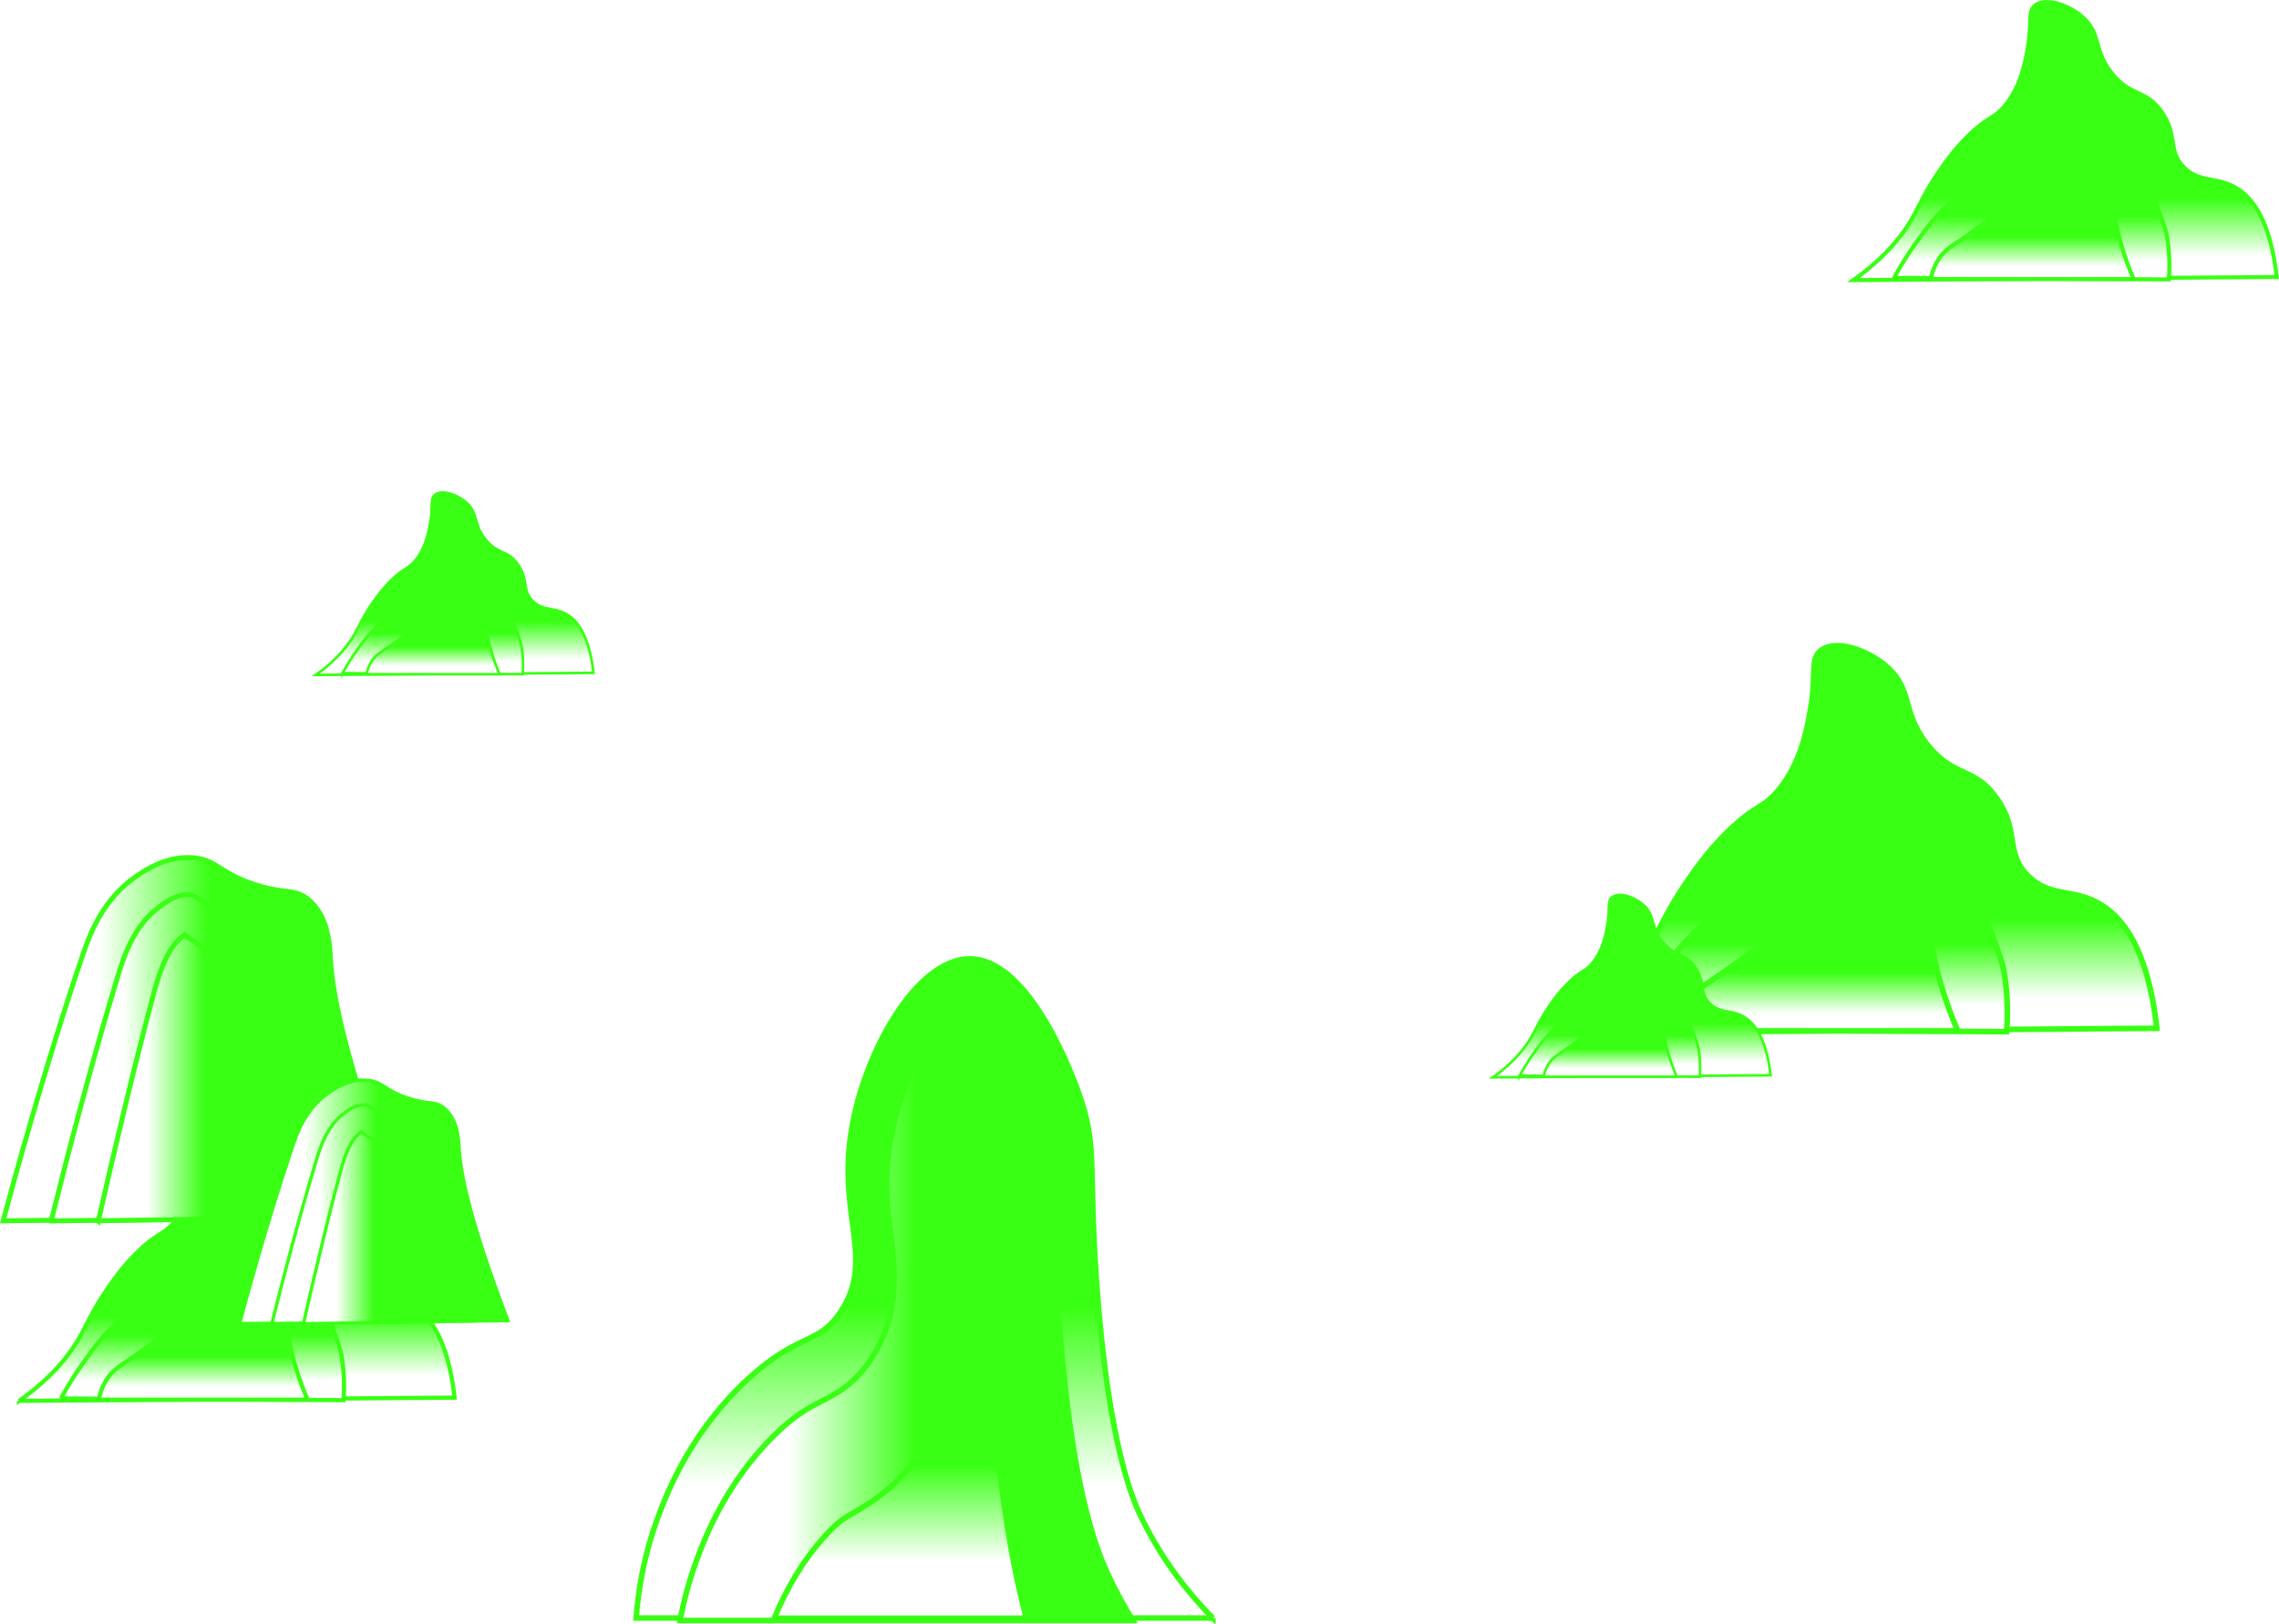
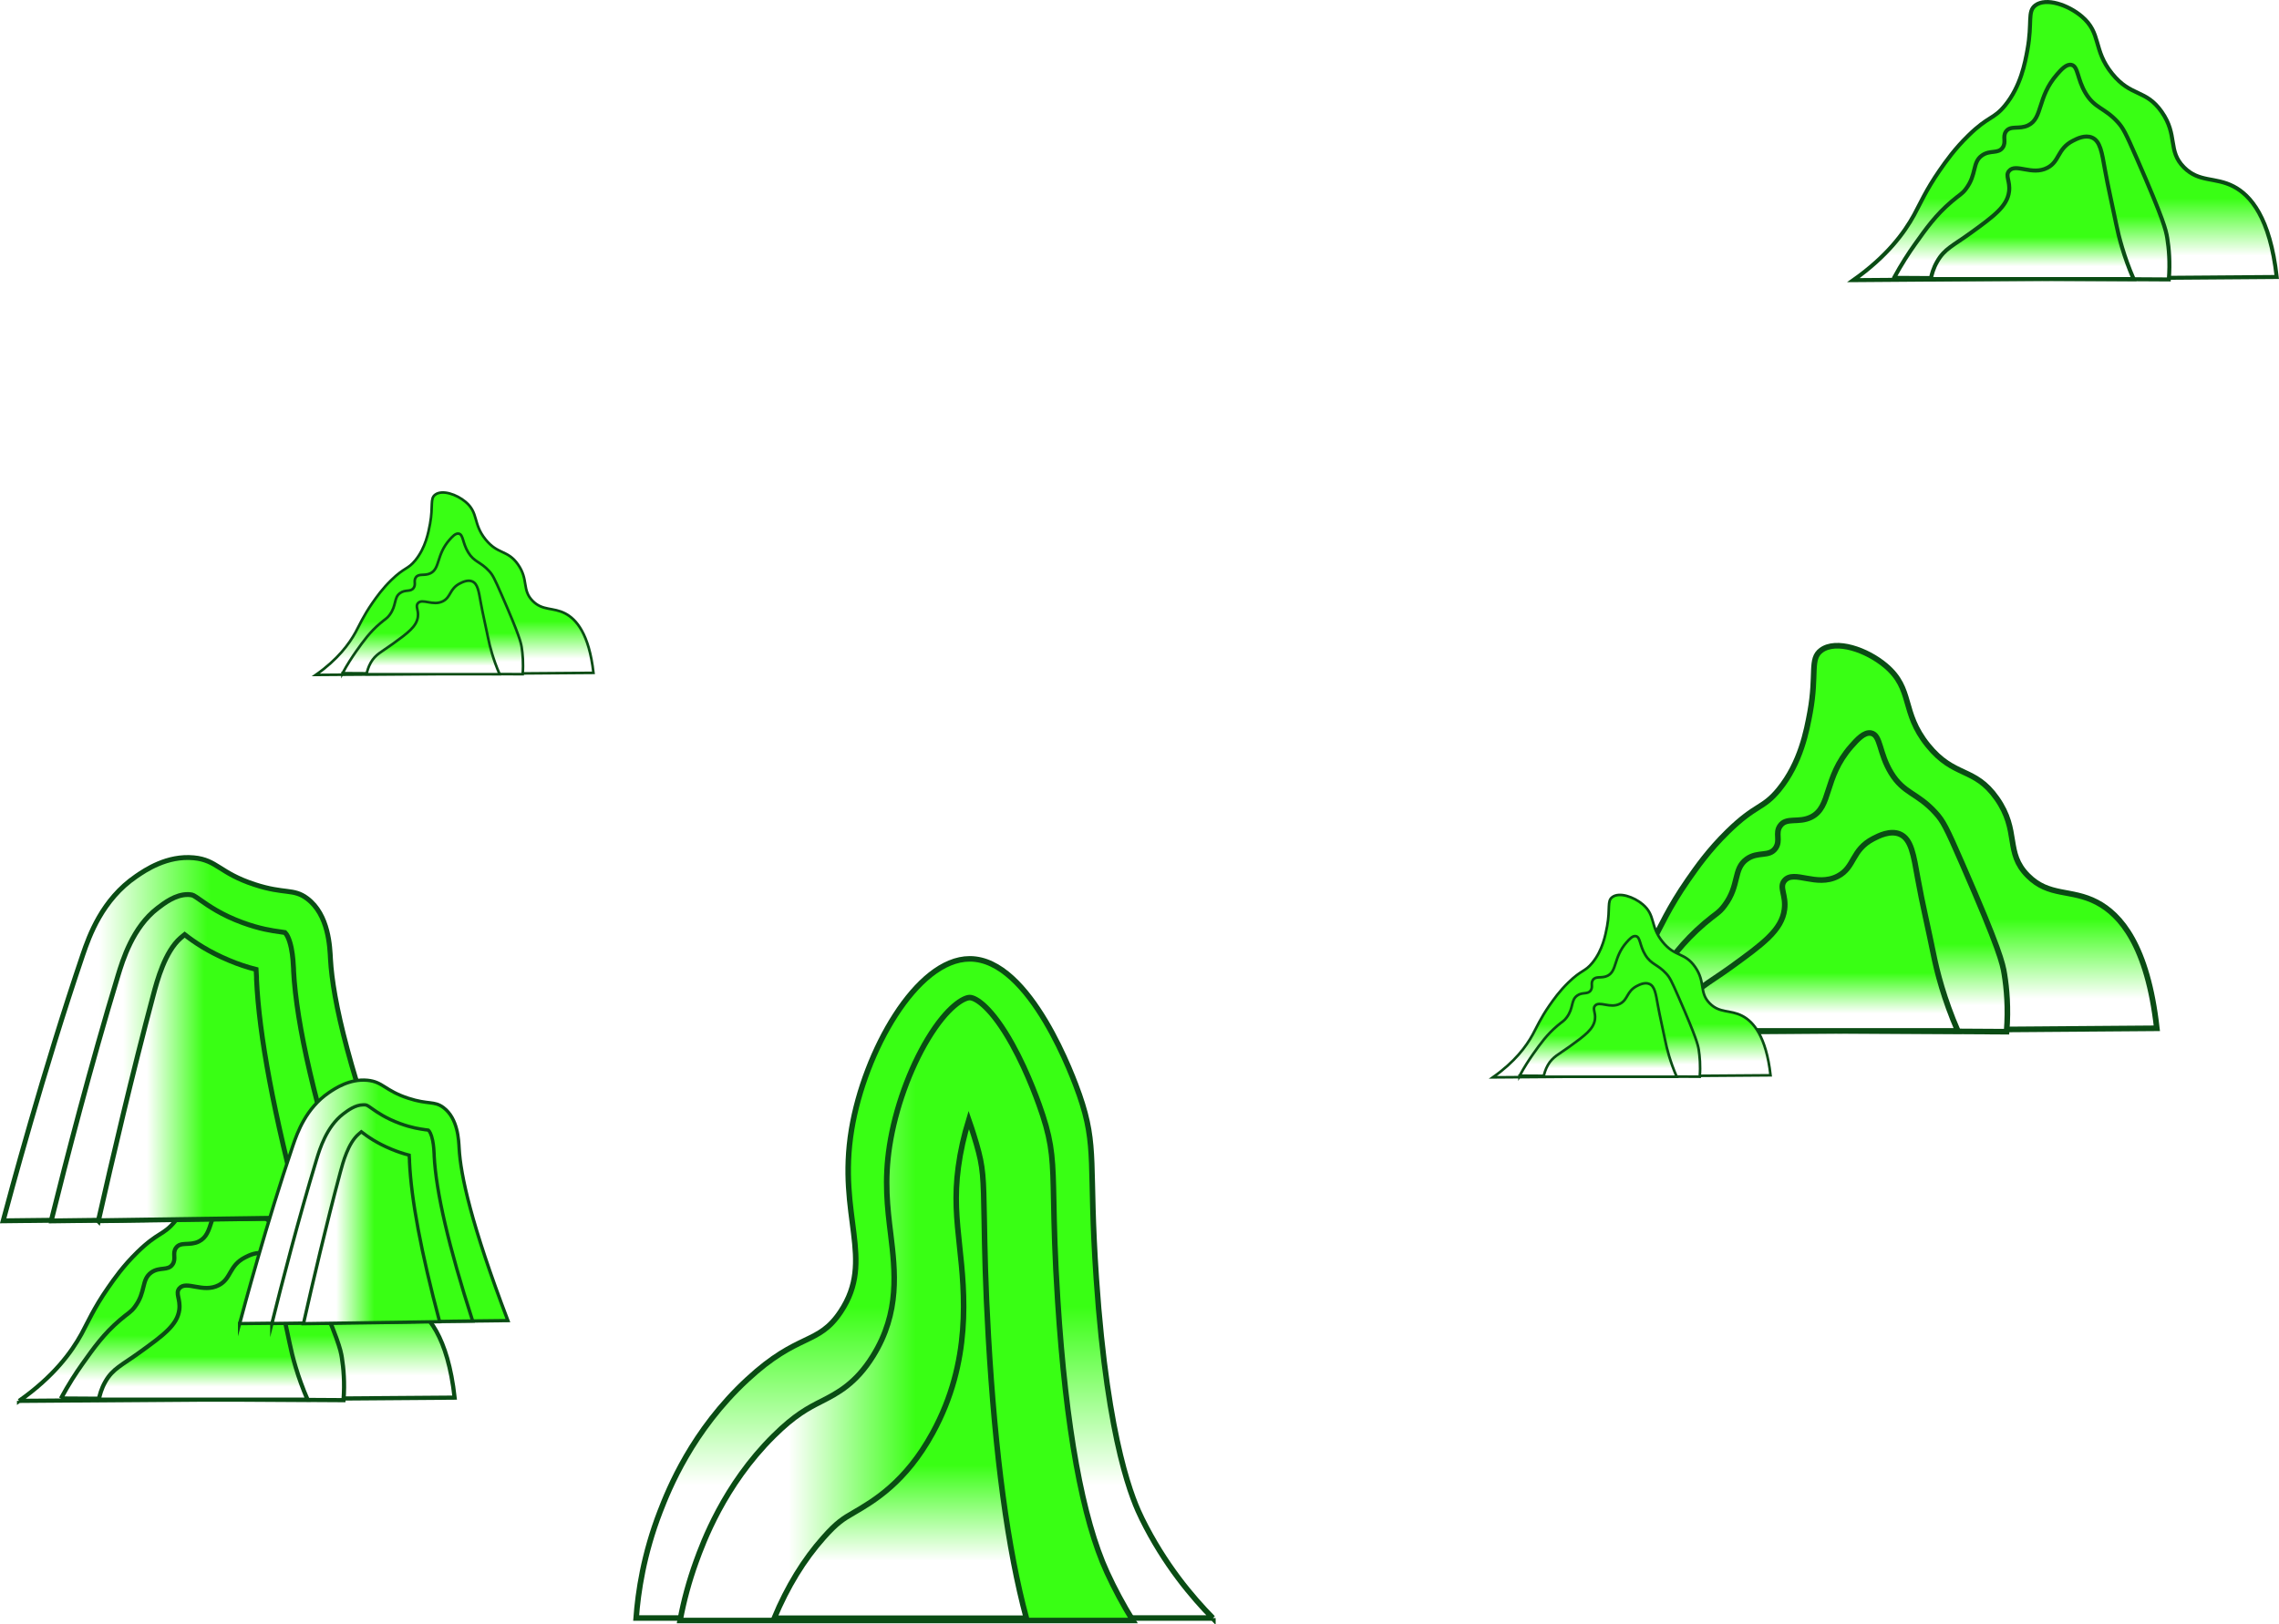
<svg xmlns="http://www.w3.org/2000/svg" xmlns:xlink="http://www.w3.org/1999/xlink" id="Layer_2" data-name="Layer 2" viewBox="0 0 288.39 205.47">
  <defs>
    <style>
      .cls-1 {
        fill: url(#linear-gradient-7);
      }

      .cls-1, .cls-2, .cls-3, .cls-4, .cls-5, .cls-6, .cls-7, .cls-8, .cls-9, .cls-10, .cls-11, .cls-12, .cls-13, .cls-14, .cls-15, .cls-16, .cls-17, .cls-18, .cls-19, .cls-20, .cls-21, .cls-22, .cls-23, .cls-24 {
-         stroke: #39ff14;
+         stroke: #0a4c14;
        stroke-miterlimit: 10;
      }

      .cls-1, .cls-13, .cls-22 {
        stroke-width: .42px;
      }

      .cls-2 {
        fill: url(#linear-gradient-5);
      }

      .cls-2, .cls-5, .cls-14 {
        stroke-width: .62px;
      }

      .cls-3 {
        fill: url(#linear-gradient-14);
      }

      .cls-3, .cls-6, .cls-17 {
        stroke-width: .71px;
      }

      .cls-4 {
        fill: url(#linear-gradient-17);
      }

      .cls-4, .cls-11, .cls-16, .cls-19, .cls-21, .cls-23 {
        stroke-width: .33px;
      }

      .cls-5 {
        fill: url(#linear-gradient-4);
      }

      .cls-6 {
        fill: url(#linear-gradient-15);
      }

      .cls-7 {
        fill: url(#linear-gradient-3);
      }

      .cls-7, .cls-12, .cls-18 {
        stroke-width: .53px;
      }

      .cls-8 {
        fill: url(#linear-gradient-23);
      }

      .cls-8, .cls-9, .cls-24 {
        stroke-width: .51px;
      }

      .cls-9 {
        fill: url(#linear-gradient-22);
      }

      .cls-10 {
        fill: url(#linear-gradient-10);
      }

      .cls-10, .cls-15, .cls-20 {
        stroke-width: .7px;
      }

      .cls-11 {
        fill: url(#linear-gradient-21);
      }

      .cls-12 {
        fill: url(#linear-gradient);
      }

      .cls-13 {
        fill: url(#linear-gradient-8);
      }

      .cls-14 {
        fill: url(#linear-gradient-6);
      }

      .cls-15 {
        fill: url(#linear-gradient-11);
      }

      .cls-16 {
        fill: url(#linear-gradient-16);
      }

      .cls-17 {
        fill: url(#linear-gradient-13);
      }

      .cls-18 {
        fill: url(#linear-gradient-2);
      }

      .cls-19 {
        fill: url(#linear-gradient-20);
      }

      .cls-20 {
        fill: url(#linear-gradient-12);
      }

      .cls-21 {
        fill: url(#linear-gradient-19);
      }

      .cls-22 {
        fill: url(#linear-gradient-9);
      }

      .cls-23 {
        fill: url(#linear-gradient-18);
      }

      .cls-24 {
        fill: url(#linear-gradient-24);
      }
    </style>
    <linearGradient id="linear-gradient" x1="29.97" y1="39.46" x2="29.97" y2="66.12" gradientTransform="translate(0 220) scale(1 -1)" gradientUnits="userSpaceOnUse">
      <stop offset=".17" stop-color="#ffffff" />
      <stop offset=".24" stop-color="#ffffff" />
      <stop offset=".52" stop-color="#39ff14" />
      <stop offset=".74" stop-color="#39ff14" />
      <stop offset=".91" stop-color="#39ff14" />
      <stop offset="1" stop-color="#39ff14" />
    </linearGradient>
    <linearGradient id="linear-gradient-2" x1="25.62" y1="40.29" x2="25.62" y2="60.86" xlink:href="#linear-gradient" />
    <linearGradient id="linear-gradient-3" x1="25.71" y1="41.18" x2="25.71" y2="54.84" xlink:href="#linear-gradient" />
    <linearGradient id="linear-gradient-4" x1=".4" y1="88.46" x2="51.02" y2="88.46" xlink:href="#linear-gradient" />
    <linearGradient id="linear-gradient-5" x1="6.48" y1="86.11" x2="44.42" y2="86.11" xlink:href="#linear-gradient" />
    <linearGradient id="linear-gradient-6" x1="12.44" y1="83.58" x2="38.14" y2="83.58" xlink:href="#linear-gradient" />
    <linearGradient id="linear-gradient-7" x1="30.32" y1="67.87" x2="64.27" y2="67.87" xlink:href="#linear-gradient" />
    <linearGradient id="linear-gradient-8" x1="34.38" y1="66.3" x2="59.81" y2="66.3" xlink:href="#linear-gradient" />
    <linearGradient id="linear-gradient-9" x1="38.4" y1="64.59" x2="55.63" y2="64.59" xlink:href="#linear-gradient" />
    <linearGradient id="linear-gradient-10" x1="116.99" y1="12.6" x2="116.99" y2="93.4" xlink:href="#linear-gradient" />
    <linearGradient id="linear-gradient-11" x1="86.06" y1="54.3" x2="143.35" y2="54.3" xlink:href="#linear-gradient" />
    <linearGradient id="linear-gradient-12" x1="113.92" y1="12.07" x2="113.92" y2="55.32" xlink:href="#linear-gradient" />
    <linearGradient id="linear-gradient-13" x1="235.66" y1="84.94" x2="235.66" y2="120.97" xlink:href="#linear-gradient" />
    <linearGradient id="linear-gradient-14" x1="229.79" y1="86.07" x2="229.79" y2="113.87" xlink:href="#linear-gradient" />
    <linearGradient id="linear-gradient-15" x1="229.88" y1="87.27" x2="229.88" y2="105.73" xlink:href="#linear-gradient" />
    <linearGradient id="linear-gradient-16" x1="206.48" y1="81.58" x2="206.48" y2="98.56" xlink:href="#linear-gradient" />
    <linearGradient id="linear-gradient-17" x1="203.72" y1="82.11" x2="203.72" y2="95.22" xlink:href="#linear-gradient" />
    <linearGradient id="linear-gradient-18" x1="203.76" y1="82.68" x2="203.76" y2="91.38" xlink:href="#linear-gradient" />
    <linearGradient id="linear-gradient-19" x1="57.53" y1="132.53" x2="57.53" y2="149.51" xlink:href="#linear-gradient" />
    <linearGradient id="linear-gradient-20" x1="54.77" y1="133.06" x2="54.77" y2="146.17" xlink:href="#linear-gradient" />
    <linearGradient id="linear-gradient-21" x1="54.81" y1="133.63" x2="54.81" y2="142.33" xlink:href="#linear-gradient" />
    <linearGradient id="linear-gradient-22" x1="261.32" y1="181.42" x2="261.32" y2="207.32" xlink:href="#linear-gradient" />
    <linearGradient id="linear-gradient-23" x1="257.11" y1="182.23" x2="257.11" y2="202.22" xlink:href="#linear-gradient" />
    <linearGradient id="linear-gradient-24" x1="257.16" y1="183.1" x2="257.16" y2="196.36" xlink:href="#linear-gradient" />
  </defs>
  <g id="Layer_2-2" data-name="Layer 2">
    <g id="Layer_1-2" data-name="Layer 1-2">
      <g>
        <g>
          <path class="cls-12" d="M2.41,177.33c4.38-3.08,6.64-6.17,7.91-8.49.77-1.41,1.55-3.24,3.33-5.8.84-1.22,1.96-2.81,3.74-4.55,2.66-2.6,3.28-2.08,4.78-3.93,2.04-2.5,2.6-5.52,2.91-7.24.66-3.59-.06-4.98,1.04-5.8,1.39-1.03,4.25-.06,6.03,1.45,2.62,2.21,1.41,4.3,3.95,7.45,2.48,3.07,4.36,1.99,6.45,4.97,2.16,3.07.74,5.06,2.91,7.24,1.98,1.99,4.03,1.22,6.45,2.48,2.21,1.15,4.74,4.01,5.62,11.8-18.38.14-36.75.28-55.13.41h.01Z" />
          <path class="cls-18" d="M7.71,177.02c.96-1.78,1.91-3.24,2.7-4.35,1.49-2.1,2.72-3.83,4.78-5.59,1.08-.92,1.35-.96,1.87-1.66,1.43-1.9.79-3.42,2.08-4.35,1.07-.76,2.11-.16,2.7-1.03.49-.72-.06-1.38.42-2.07.59-.86,1.72-.23,2.91-.83,1.92-.96,1.14-3.65,3.74-6.62.56-.64,1.22-1.38,1.87-1.24.91.19.73,1.85,1.87,3.73,1.2,1.96,2.43,1.83,4.16,3.73.7.77,1.01,1.35,2.5,4.76,3.51,8.03,3.79,9.33,3.95,10.35.21,1.32.38,3.15.21,5.38-11.93-.07-23.85-.14-35.78-.21h.02Z" />
          <path class="cls-7" d="M12.5,177.17c.11-.55.32-1.39.83-2.28.95-1.67,2.1-2.08,4.37-3.73,2.97-2.15,4.74-3.44,4.99-5.38.17-1.36-.53-2.05,0-2.69.88-1.06,2.98.63,4.99-.41,1.62-.84,1.27-2.46,3.33-3.52.49-.25,1.58-.81,2.5-.41,1.07.47,1.28,1.96,1.66,4.14.42,2.36.98,4.69,1.46,7.04.36,1.77,1.01,4.28,2.29,7.24H12.5Z" />
        </g>
        <g>
          <path class="cls-5" d="M.4,154.53c.8-3.01,5.14-19.16,10.08-33.68.82-2.4,2.44-6.98,6.76-9.93,1.14-.78,3.89-2.66,7.28-2.34,2.95.28,3.25,1.93,7.69,3.38,3.81,1.25,4.92.47,6.65,1.77,2.77,2.07,2.88,6.22,2.96,7.69.29,5.1,2.28,14.33,9.2,32.54-16.87.19-33.75.38-50.62.57Z" />
          <path class="cls-2" d="M6.48,154.53c1.85-7.46,5.04-19.82,8.44-31,.61-2,1.87-6.16,5.02-8.57.85-.65,2.26-1.73,3.8-1.73.11,0,.21,0,.32.02.36.04.39.04,1.3.68,1.06.74,2.65,1.87,5.35,2.86,2.19.8,3.73,1.02,4.76,1.16.15.02.42.06.59.09.19.19.54.7.8,1.95.21,1.02.26,2.09.29,2.66v.22c.36,6.86,2.73,17.07,7.27,31.19l-37.92.48h-.02Z" />
          <path class="cls-14" d="M12.45,154.53c1.78-7.89,4.3-18.66,6.96-28.62.47-1.77,1.46-5.45,3.44-7.18.15-.13.33-.29.51-.43,1.24.96,3,2.17,5.67,3.28,1.14.48,2.26.85,3.38,1.13.03.39.04.74.05.99v.26c.33,7.13,2.18,17.02,5.68,30.19l-25.7.37h0Z" />
        </g>
        <g>
          <path class="cls-1" d="M30.32,167.55c.54-2.02,3.45-12.84,6.76-22.58.55-1.61,1.64-4.68,4.53-6.66.77-.52,2.61-1.78,4.88-1.57,1.98.19,2.18,1.29,5.16,2.27,2.56.84,3.3.31,4.46,1.18,1.86,1.39,1.93,4.17,1.99,5.16.19,3.42,1.53,9.61,6.17,21.81-11.31.13-22.63.26-33.94.38h-.01Z" />
          <path class="cls-13" d="M34.4,167.55c1.24-5,3.38-13.29,5.66-20.79.41-1.34,1.26-4.13,3.36-5.75.57-.43,1.52-1.16,2.55-1.16.07,0,.14,0,.21,0,.24.03.26.03.87.46.71.5,1.78,1.25,3.58,1.91,1.47.54,2.5.68,3.19.78.1,0,.28.04.4.06.13.13.36.47.53,1.3.14.68.17,1.4.19,1.79v.15c.24,4.6,1.83,11.45,4.87,20.91l-25.43.32h.02Z" />
          <path class="cls-22" d="M38.4,167.55c1.19-5.29,2.88-12.51,4.67-19.19.32-1.19.98-3.66,2.31-4.81.1-.09.22-.19.34-.29.83.64,2.01,1.46,3.8,2.2.77.32,1.51.57,2.26.76.02.26.03.5.04.66v.18c.22,4.78,1.46,11.41,3.81,20.24,0,0-17.23.25-17.23.25Z" />
        </g>
        <g>
          <path class="cls-10" d="M153.48,204.82c-2.58-2.62-6.13-6.79-8.99-12.6-1-2.04-4.3-9.14-5.76-30.39-1-14.5.17-16.6-2.15-23.26-.65-1.86-6.15-17.21-13.87-17.2-6.74.01-13.31,11.72-14.95,21.59-1.82,10.99,3.02,16.44-1.37,23.06-2.87,4.33-5.33,2.58-11.82,8.6-6.99,6.47-9.94,13.87-11.04,16.71-2.09,5.41-2.79,10.2-3.03,13.48h72.99-.01Z" />
          <path class="cls-15" d="M143.35,205.12c-1.21-1.96-2.3-3.99-3.26-6.08-3.11-6.76-5.21-18.32-6.24-34.35-.37-5.67-.45-9.52-.51-12.62-.1-5.02-.15-7.1-1.39-10.9-.38-1.16-1.77-5.22-3.87-9-2.59-4.66-4.6-5.9-5.37-5.9-.73,0-2.79,1.09-5.28,5.2-2.32,3.84-4.14,8.9-4.86,13.55-.69,4.43-.27,7.87.14,11.2.56,4.63,1.2,9.88-2.24,15.42-2.18,3.51-4.49,4.7-6.53,5.74-1.65.84-3.35,1.71-6.04,4.38-6.31,6.25-8.95,13.54-9.82,15.93-.87,2.41-1.55,4.89-2.02,7.43h57.29,0Z" />
          <path class="cls-20" d="M129.88,204.82c-2.34-8.65-3.95-20.61-4.81-35.65-.38-6.62-.46-11.09-.52-14.69-.1-5.54-.12-6.69-.99-9.69-.15-.51-.48-1.63-.97-3.03-.6,1.96-1.06,3.99-1.32,5.95-.51,3.76-.21,6.58.17,10.16.62,5.75,1.55,14.43-3.42,23.51-3.43,6.28-7.51,8.64-9.94,10.06-1.38.8-2.14,1.24-3.87,3.19-2.48,2.78-4.57,6.2-6.24,10.2h31.91Z" />
        </g>
        <g>
          <path class="cls-17" d="M198.39,130.73c5.92-4.17,8.98-8.34,10.69-11.47,1.04-1.91,2.1-4.38,4.5-7.84,1.14-1.64,2.65-3.8,5.06-6.16,3.6-3.52,4.43-2.82,6.47-5.32,2.76-3.39,3.51-7.46,3.94-9.79.89-4.86-.08-6.74,1.41-7.84,1.88-1.39,5.74-.08,8.16,1.96,3.54,2.99,1.91,5.82,5.34,10.07,3.35,4.15,5.89,2.69,8.72,6.72,2.92,4.15.99,6.84,3.94,9.79,2.68,2.69,5.45,1.65,8.72,3.36,2.98,1.56,6.41,5.43,7.59,15.95-24.84.19-49.69.37-74.53.56h-.01Z" />
          <path class="cls-3" d="M205.56,130.31c1.3-2.41,2.59-4.37,3.66-5.88,2.02-2.84,3.68-5.18,6.47-7.56,1.47-1.25,1.83-1.3,2.53-2.24,1.94-2.57,1.07-4.63,2.81-5.88,1.44-1.03,2.85-.22,3.66-1.4.66-.98-.08-1.87.56-2.8.8-1.17,2.32-.32,3.94-1.12,2.6-1.29,1.55-4.93,5.06-8.95.76-.86,1.65-1.86,2.53-1.68,1.23.26.98,2.51,2.53,5.04,1.62,2.65,3.29,2.47,5.62,5.04.95,1.04,1.36,1.82,3.37,6.44,4.74,10.85,5.12,12.62,5.34,13.99.29,1.79.52,4.26.28,7.28-16.12-.09-32.25-.19-48.37-.28h.01Z" />
          <path class="cls-6" d="M212.03,130.51c.14-.75.44-1.88,1.12-3.08,1.29-2.25,2.84-2.82,5.91-5.04,4.01-2.91,6.41-4.65,6.75-7.28.24-1.84-.72-2.78,0-3.64,1.19-1.43,4.02.86,6.75-.56,2.19-1.14,1.71-3.32,4.5-4.76.66-.34,2.13-1.1,3.37-.56,1.44.63,1.72,2.64,2.25,5.6.57,3.19,1.33,6.34,1.97,9.51.48,2.4,1.36,5.78,3.09,9.79h-35.72v.02Z" />
        </g>
        <g>
          <path class="cls-16" d="M188.91,136.37c2.79-1.96,4.23-3.93,5.04-5.41.49-.9.99-2.06,2.12-3.69.54-.77,1.25-1.79,2.39-2.9,1.7-1.66,2.09-1.33,3.05-2.51,1.3-1.6,1.65-3.52,1.86-4.62.42-2.29-.04-3.18.66-3.69.88-.65,2.7-.04,3.84.92,1.67,1.41.9,2.74,2.52,4.75,1.58,1.96,2.78,1.27,4.11,3.17,1.37,1.96.47,3.22,1.86,4.62,1.26,1.27,2.57.78,4.11,1.58,1.4.73,3.02,2.56,3.58,7.52-11.71.09-23.41.18-35.12.26h-.02Z" />
          <path class="cls-4" d="M192.29,136.18c.61-1.13,1.22-2.06,1.72-2.77.95-1.34,1.73-2.44,3.05-3.56.69-.59.86-.61,1.19-1.06.91-1.21.5-2.18,1.33-2.77.68-.49,1.34-.1,1.72-.66.31-.46-.04-.88.27-1.32.38-.55,1.1-.15,1.86-.53,1.22-.61.73-2.32,2.39-4.22.36-.41.78-.88,1.19-.79.58.12.46,1.18,1.19,2.37.76,1.25,1.55,1.16,2.65,2.37.45.49.64.86,1.59,3.03,2.23,5.11,2.41,5.95,2.52,6.59.13.84.24,2.01.13,3.43-7.6-.04-15.2-.09-22.8-.13v.02Z" />
          <path class="cls-23" d="M195.34,136.27c.07-.35.21-.88.53-1.45.61-1.06,1.34-1.33,2.78-2.37,1.89-1.37,3.02-2.19,3.18-3.43.11-.87-.34-1.31,0-1.71.56-.67,1.9.4,3.18-.26,1.03-.54.81-1.56,2.12-2.24.31-.16,1.01-.52,1.59-.26.68.3.81,1.25,1.06,2.64.27,1.5.63,2.99.93,4.48.23,1.13.64,2.72,1.46,4.62h-16.83v-.02Z" />
        </g>
        <g>
          <path class="cls-21" d="M39.96,85.43c2.79-1.96,4.23-3.93,5.04-5.41.49-.9.99-2.06,2.12-3.69.54-.77,1.25-1.79,2.39-2.9,1.7-1.66,2.09-1.33,3.05-2.51,1.3-1.6,1.65-3.52,1.86-4.62.42-2.29-.04-3.18.66-3.69.88-.65,2.7-.04,3.84.92,1.67,1.41.9,2.74,2.52,4.75,1.58,1.96,2.78,1.27,4.11,3.17,1.37,1.96.47,3.22,1.86,4.62,1.26,1.27,2.57.78,4.11,1.58,1.4.73,3.02,2.56,3.58,7.52-11.71.09-23.41.18-35.12.26h-.02Z" />
          <path class="cls-19" d="M43.34,85.23c.61-1.13,1.22-2.06,1.72-2.77.95-1.34,1.73-2.44,3.05-3.56.69-.59.86-.61,1.19-1.06.91-1.21.5-2.18,1.33-2.77.68-.49,1.34-.1,1.72-.66.31-.46-.04-.88.27-1.32.38-.55,1.1-.15,1.86-.53,1.22-.61.73-2.32,2.39-4.22.36-.41.78-.88,1.19-.79.58.12.46,1.18,1.19,2.37.76,1.25,1.55,1.16,2.65,2.37.45.49.64.86,1.59,3.03,2.23,5.11,2.41,5.95,2.52,6.59.13.84.24,2.01.13,3.43-7.6-.04-15.2-.09-22.8-.13v.02Z" />
          <path class="cls-11" d="M46.39,85.32c.07-.35.21-.88.53-1.45.61-1.06,1.34-1.33,2.78-2.37,1.89-1.37,3.02-2.19,3.18-3.43.11-.87-.34-1.31,0-1.71.56-.67,1.9.4,3.18-.26,1.03-.54.81-1.56,2.12-2.24.31-.16,1.01-.52,1.59-.26.68.3.81,1.25,1.06,2.64.27,1.5.63,2.99.93,4.48.23,1.13.64,2.72,1.46,4.62h-16.83v-.02Z" />
        </g>
        <g>
          <path class="cls-9" d="M234.53,35.46c4.25-3,6.45-6,7.68-8.25.75-1.37,1.51-3.15,3.23-5.63.82-1.18,1.91-2.73,3.64-4.42,2.59-2.53,3.18-2.02,4.65-3.82,1.98-2.43,2.52-5.36,2.83-7.04.64-3.49-.05-4.84,1.01-5.63,1.35-1,4.13-.06,5.86,1.41,2.54,2.15,1.37,4.18,3.84,7.24,2.41,2.98,4.24,1.94,6.27,4.83,2.1,2.99.71,4.92,2.83,7.04,1.93,1.93,3.92,1.19,6.27,2.41,2.14,1.12,4.61,3.9,5.46,11.46-17.85.13-35.71.27-53.56.4h0Z" />
          <path class="cls-8" d="M239.68,35.16c.94-1.73,1.86-3.14,2.63-4.22,1.45-2.04,2.64-3.72,4.65-5.43,1.05-.9,1.31-.93,1.82-1.61,1.39-1.85.77-3.33,2.02-4.22,1.04-.74,2.05-.16,2.63-1.01.48-.7-.05-1.34.4-2.01.57-.84,1.67-.23,2.83-.8,1.87-.93,1.11-3.54,3.64-6.44.54-.62,1.19-1.34,1.82-1.21.88.18.71,1.8,1.82,3.62,1.17,1.91,2.36,1.78,4.04,3.62.68.75.98,1.31,2.43,4.63,3.41,7.8,3.68,9.07,3.84,10.06.21,1.28.37,3.06.2,5.23-11.59-.07-23.18-.13-34.77-.2h0Z" />
          <path class="cls-24" d="M244.33,35.31c.1-.54.31-1.35.81-2.21.92-1.62,2.04-2.02,4.24-3.62,2.88-2.09,4.61-3.34,4.85-5.23.17-1.33-.52-2,0-2.61.85-1.03,2.89.62,4.85-.4,1.58-.82,1.23-2.39,3.23-3.42.48-.25,1.53-.79,2.43-.4,1.04.45,1.24,1.9,1.62,4.02.41,2.29.95,4.56,1.41,6.84.35,1.72.98,4.16,2.22,7.04h-25.67,0Z" />
        </g>
      </g>
    </g>
  </g>
</svg>
